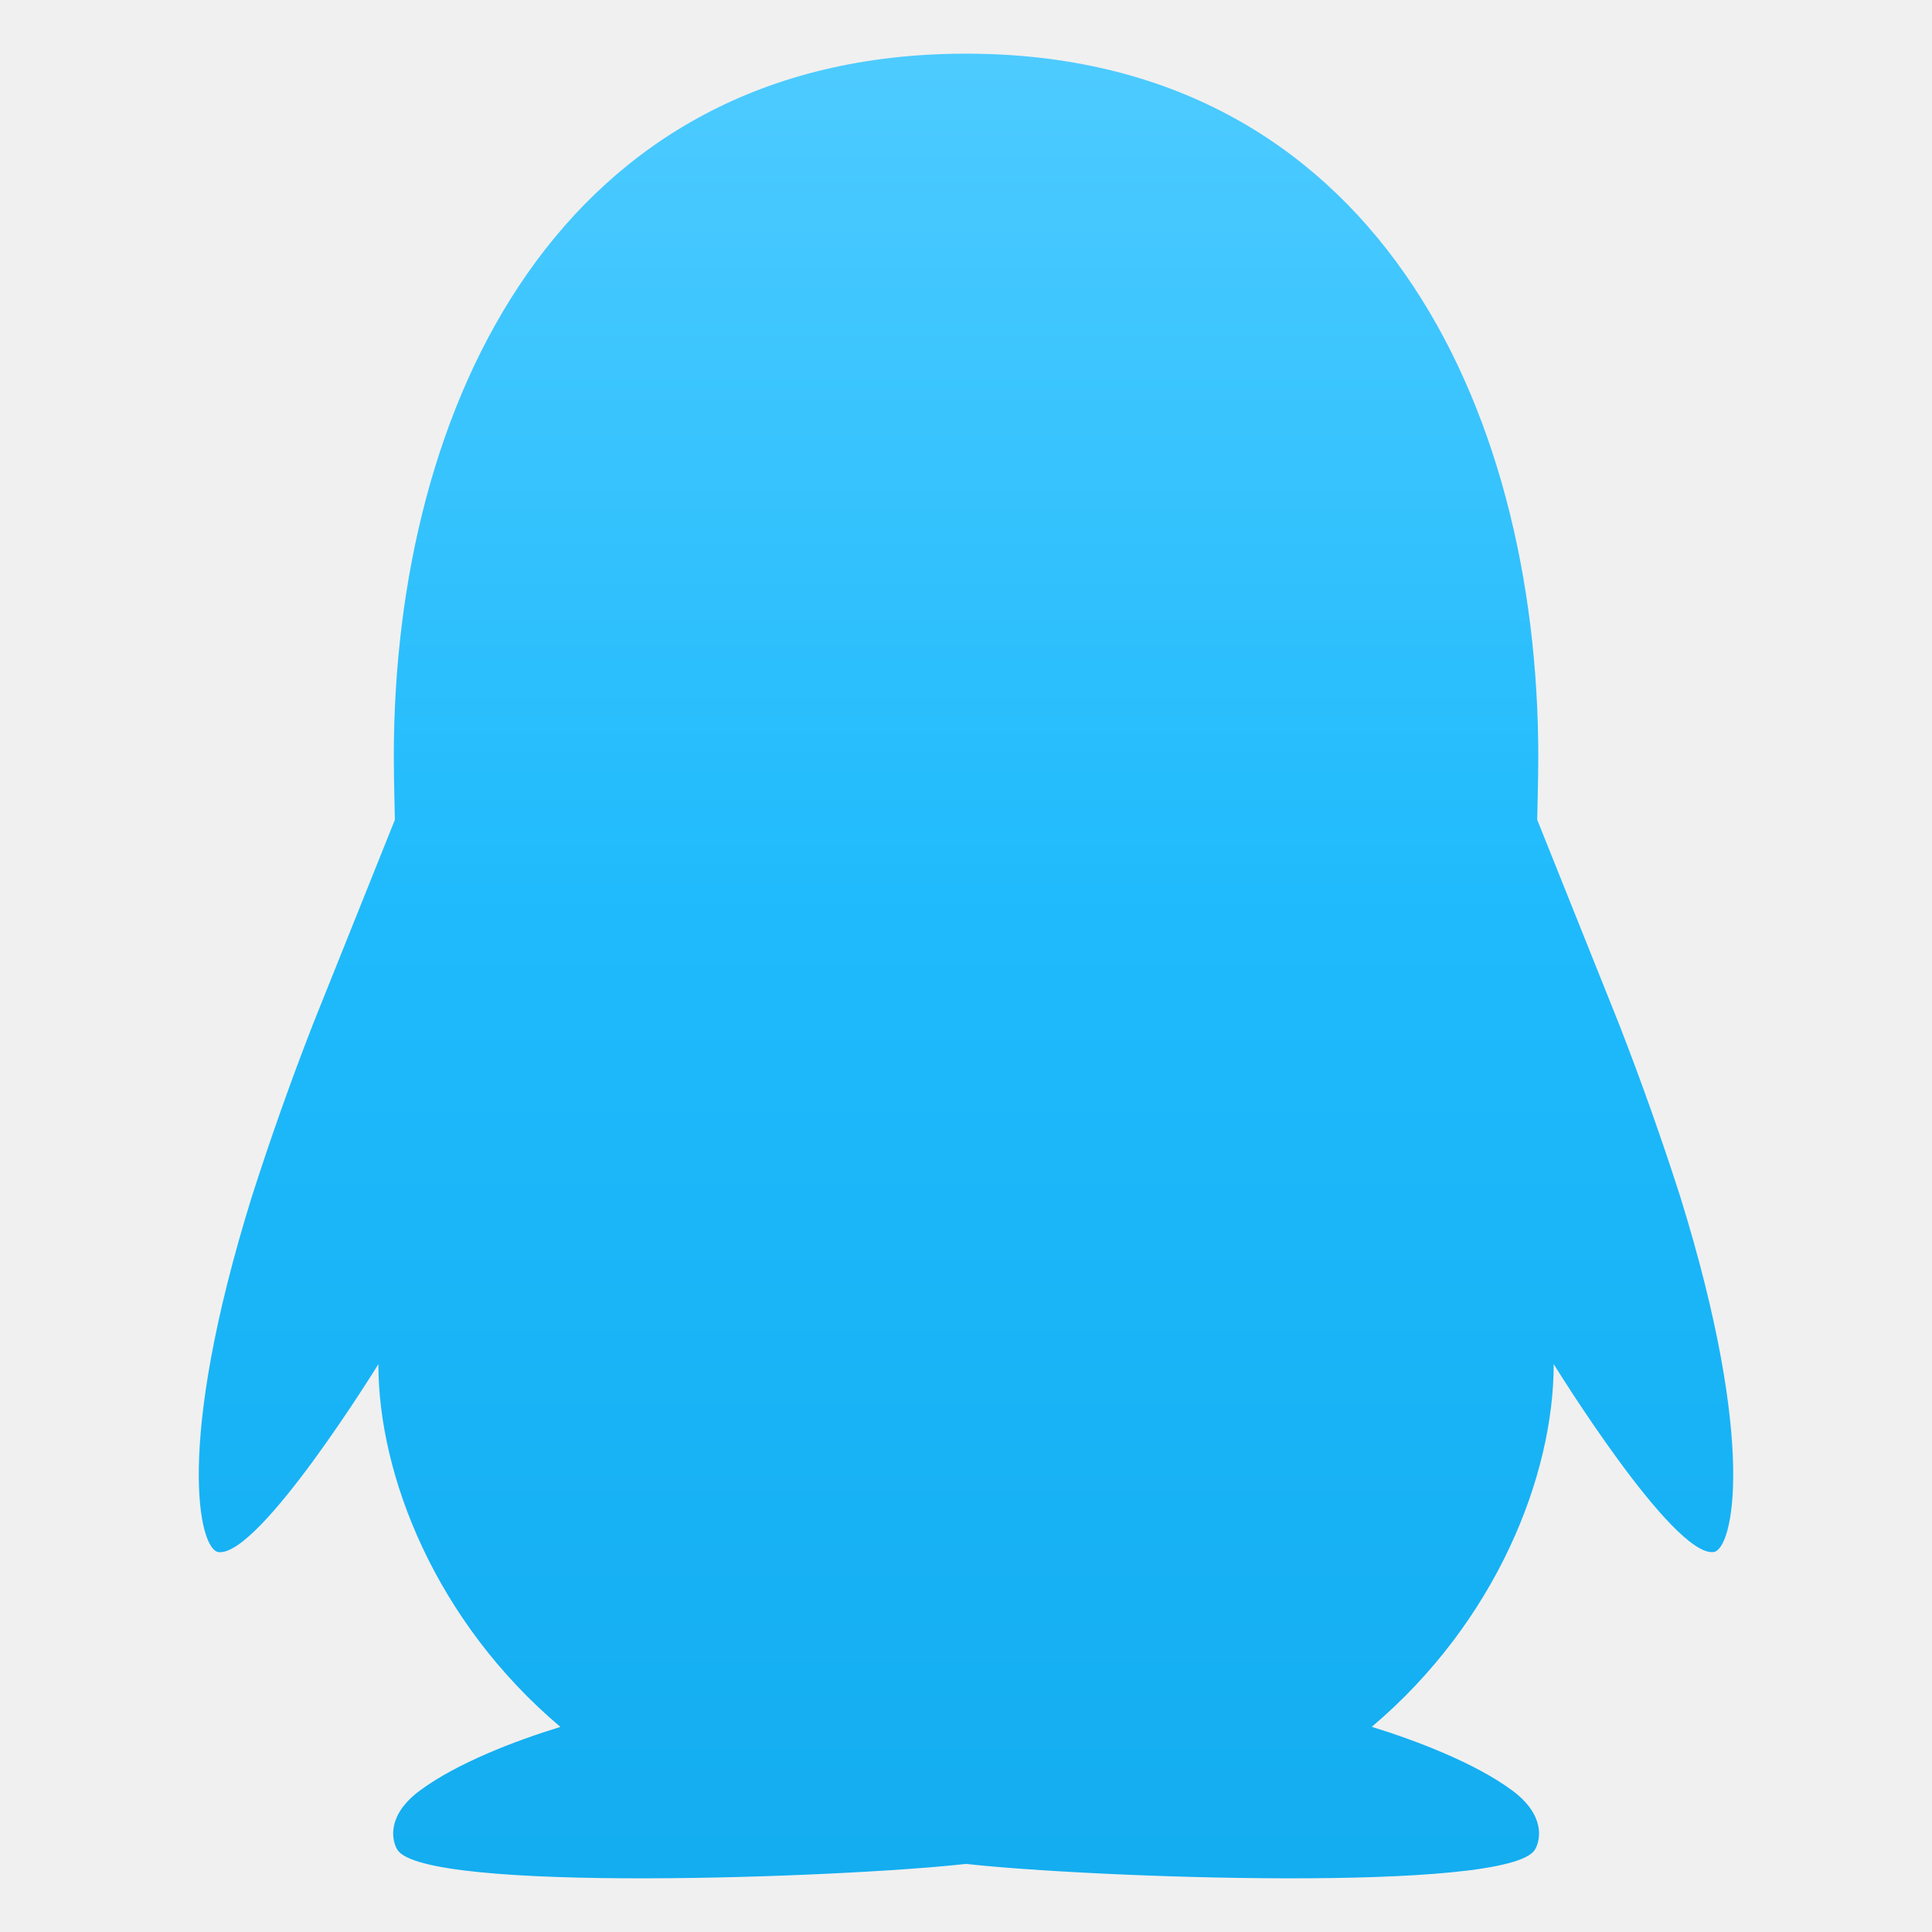
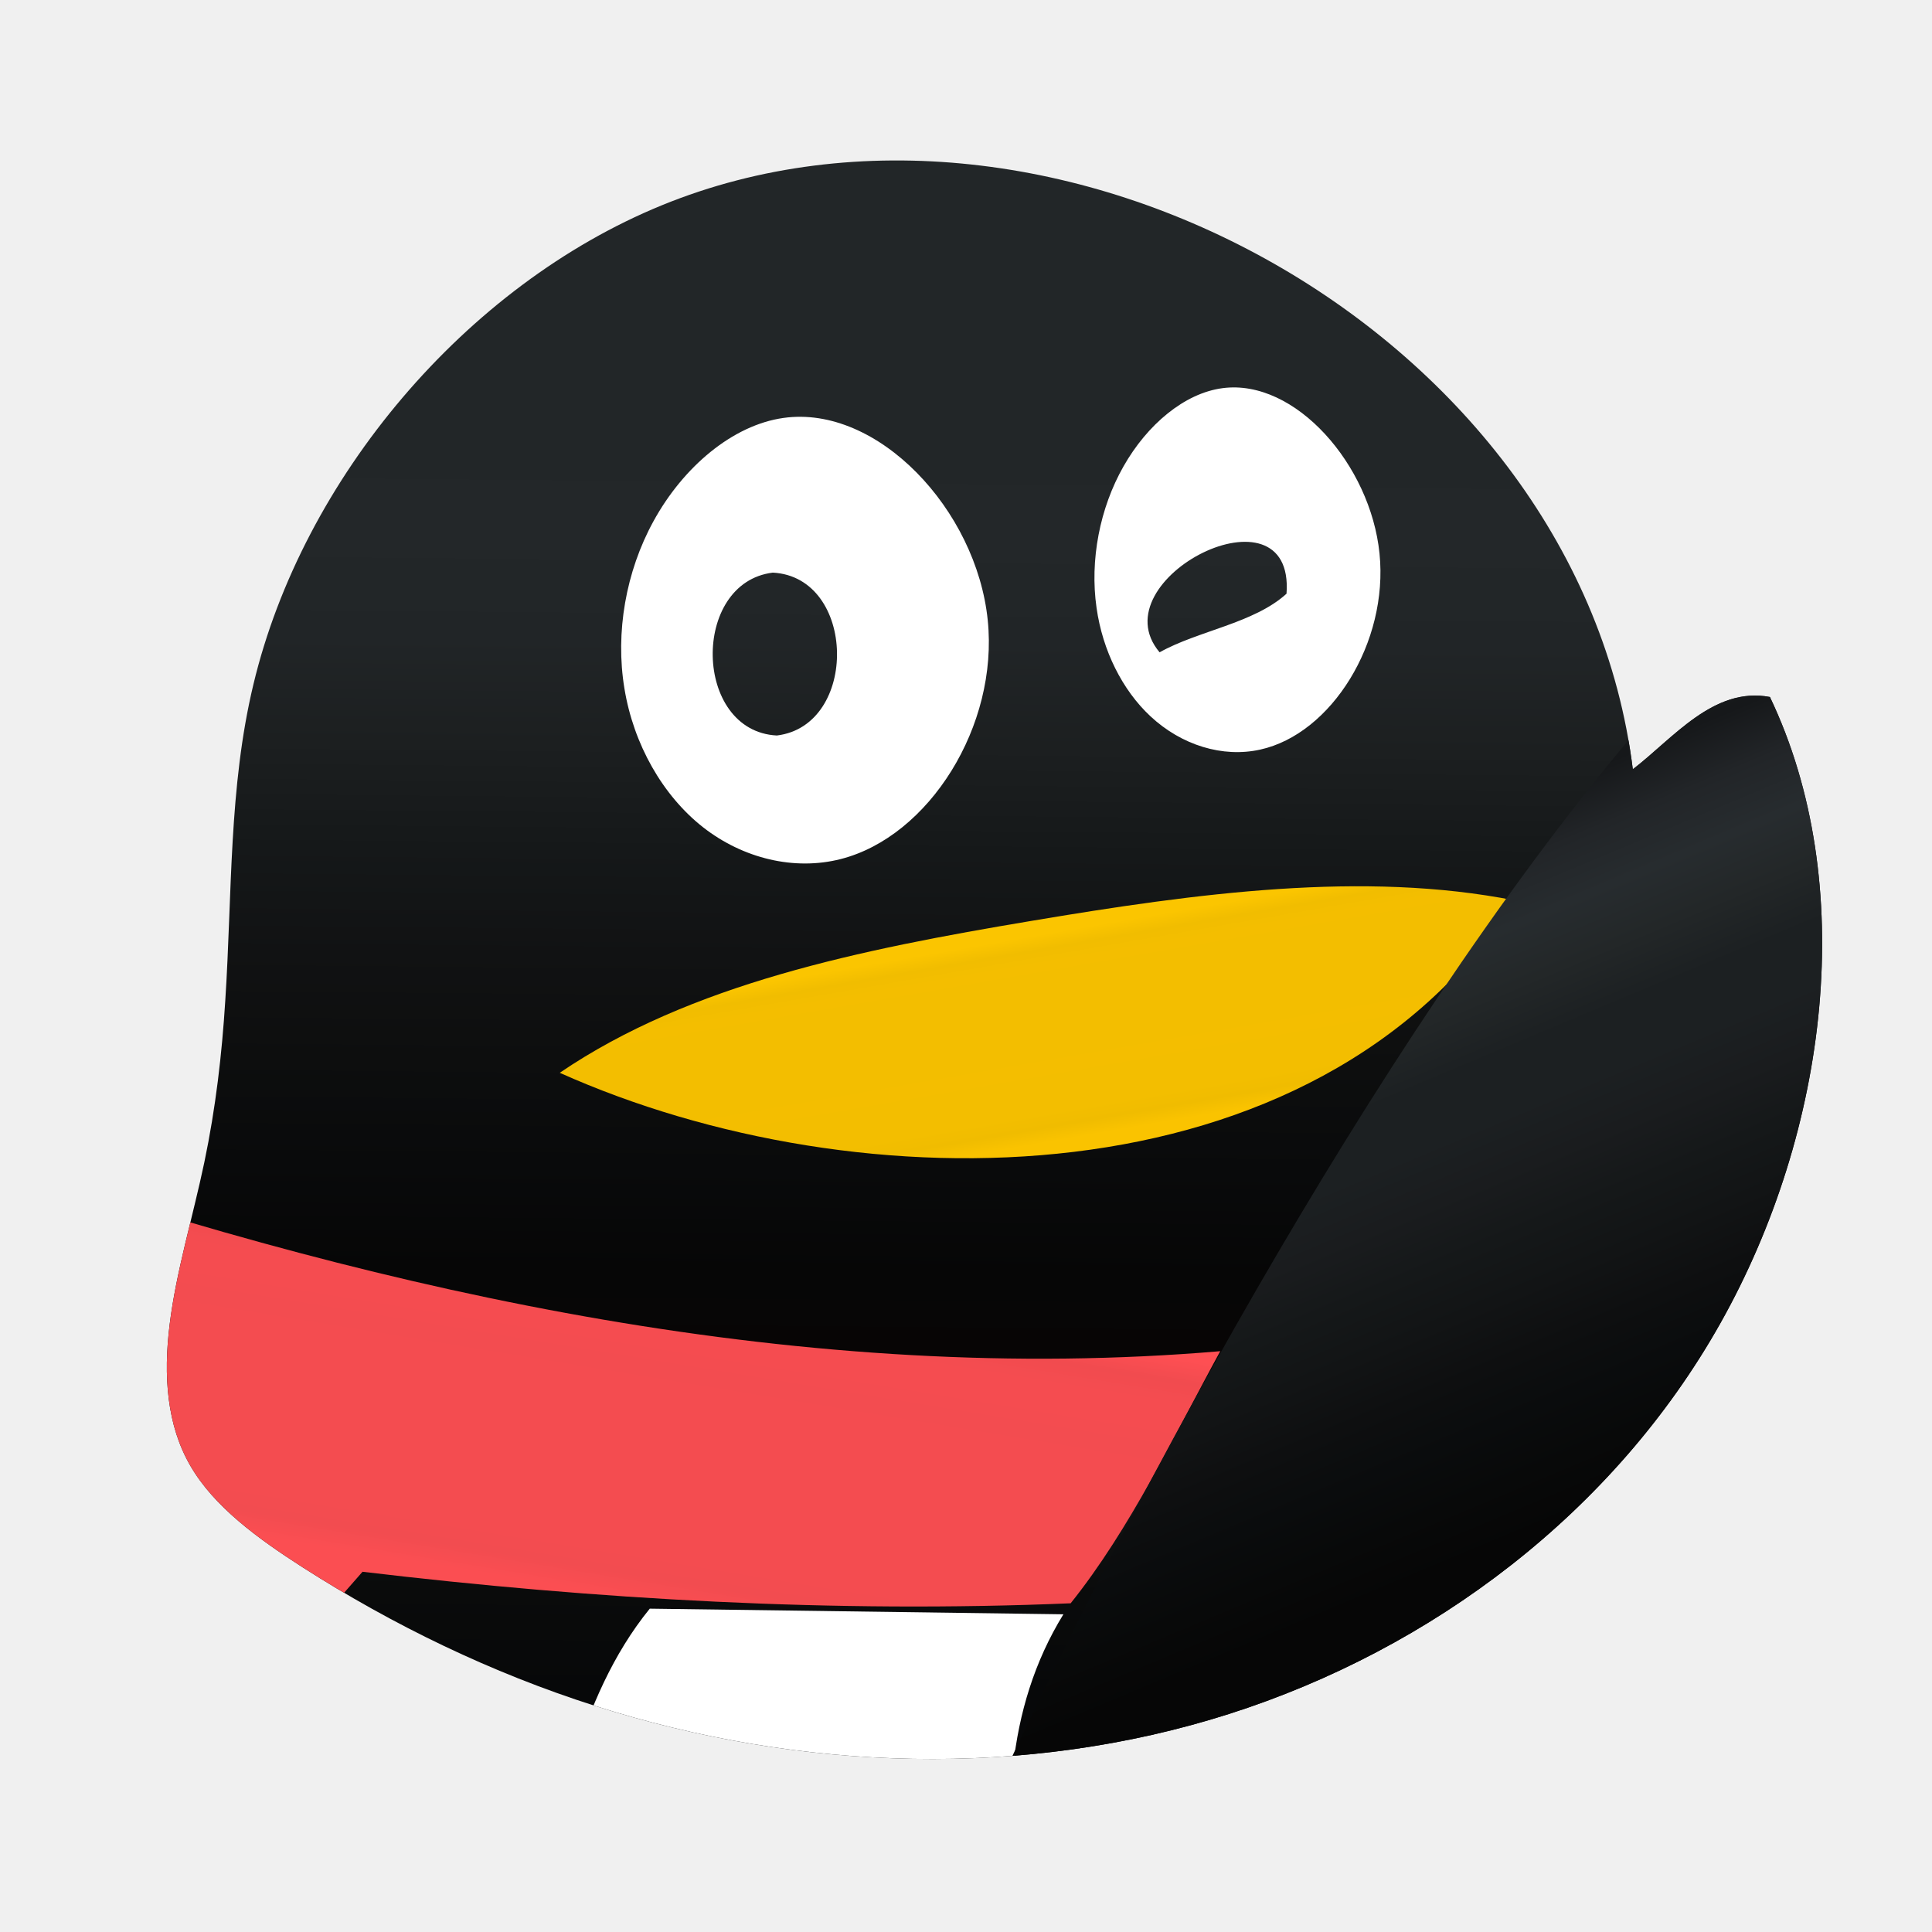
<svg xmlns="http://www.w3.org/2000/svg" viewBox="0 0 144 144" width="144" height="144">
  <defs>
-     <linearGradient id="qq-blue" gradientUnits="userSpaceOnUse" x1="72" y1="4" x2="72" y2="140">
-       <stop offset="0" stop-color="#4DCBFF" />
-       <stop offset=".48" stop-color="#1EBAFC" />
-       <stop offset="1" stop-color="#13ADF0" />
+     <clipPath id="qq-clip">
+       <path d="M121.71 57.33C124.69 55.05 127.72 51.15 131.92 51.95C138.54 65.81 136.32 84.23 128.23 98.62C120.31 112.71 106.76 122.91 91.6 127.75C76.44 132.58 59.68 132.04 44.33 127.14C36.65 124.69 29.32 121.15 22.56 116.82C19.19 114.66 15.95 112.29 14.2 109.27C12.44 106.25 12.16 102.57 12.65 98.68C13.13 94.78 14.38 90.68 15.23 86.63C16.08 82.57 16.54 78.58 16.79 74.59C17.31 66.62 17.04 58.69 18.89 51C22.57 35.64 34.71 21.28 49.33 15.3C78.54 3.36 117.69 24.84 121.7 57.34Z" />
+     </clipPath>
+     <linearGradient id="qq-dark" gradientUnits="userSpaceOnUse" x1="72.514" y1="16.454" x2="71.496" y2="126.435">
+       <stop offset="0" stop-color="#222628" />
+       <stop offset="0.071" stop-color="#222628" />
+       <stop offset="0.143" stop-color="#222628" />
+       <stop offset="0.214" stop-color="#232729" />
+       <stop offset="0.286" stop-color="#212527" />
+       <stop offset="0.357" stop-color="#1C1F20" />
+       <stop offset="0.429" stop-color="#151819" />
+       <stop offset="0.5" stop-color="#111213" />
+       <stop offset="0.571" stop-color="#0D0E0E" />
+       <stop offset="0.643" stop-color="#090A0B" />
+       <stop offset="0.714" stop-color="#060606" />
+       <stop offset="0.786" stop-color="#080505" />
+       <stop offset="0.857" stop-color="#131516" />
+       <stop offset="0.929" stop-color="#0A0B0B" />
+       <stop offset="1" stop-color="#070809" />
+     </linearGradient>
+     <linearGradient id="qq-scarf" gradientUnits="userSpaceOnUse" x1="63.813" y1="121.811" x2="67.739" y2="97.924">
+       <stop offset="0" stop-color="#FB4E52" />
+       <stop offset="0.071" stop-color="#F24C50" />
+       <stop offset="0.143" stop-color="#F44C50" />
+       <stop offset="0.214" stop-color="#F44C50" />
+       <stop offset="0.286" stop-color="#F44C50" />
+       <stop offset="0.357" stop-color="#F44C50" />
+       <stop offset="0.429" stop-color="#F44C50" />
+       <stop offset="0.5" stop-color="#F44C50" />
+       <stop offset="0.571" stop-color="#F44C50" />
+       <stop offset="0.643" stop-color="#F44C50" />
+       <stop offset="0.714" stop-color="#F34C50" />
+       <stop offset="0.786" stop-color="#F54C50" />
+       <stop offset="0.857" stop-color="#F54C50" />
+       <stop offset="0.929" stop-color="#F14B4F" />
+       <stop offset="1" stop-color="#FE4F53" />
+     </linearGradient>
+     <linearGradient id="qq-beak" gradientUnits="userSpaceOnUse" x1="74.4" y1="85.781" x2="71.769" y2="70.672">
+       <stop offset="0" stop-color="#FAC300" />
+       <stop offset="0.071" stop-color="#F0BC00" />
+       <stop offset="0.143" stop-color="#F3BE00" />
+       <stop offset="0.214" stop-color="#F3BE00" />
+       <stop offset="0.286" stop-color="#F3BE00" />
+       <stop offset="0.357" stop-color="#F4BE00" />
+       <stop offset="0.429" stop-color="#F3BE00" />
+       <stop offset="0.5" stop-color="#F3BE00" />
+       <stop offset="0.571" stop-color="#F3BE00" />
+       <stop offset="0.643" stop-color="#F3BE00" />
+       <stop offset="0.714" stop-color="#F3BE00" />
+       <stop offset="0.786" stop-color="#F3BE00" />
+       <stop offset="0.857" stop-color="#F4BE00" />
+       <stop offset="0.929" stop-color="#F1BD00" />
+       <stop offset="1" stop-color="#FBC500" />
+     </linearGradient>
+     <linearGradient id="qq-wing" gradientUnits="userSpaceOnUse" x1="70.438" y1="68.279" x2="93.428" y2="123.049">
+       <stop offset="0" stop-color="#1B1D1F" />
+       <stop offset="0.071" stop-color="#1A1D1E" />
+       <stop offset="0.143" stop-color="#16181A" />
+       <stop offset="0.214" stop-color="#222528" />
+       <stop offset="0.286" stop-color="#272C2F" />
+       <stop offset="0.357" stop-color="#232728" />
+       <stop offset="0.429" stop-color="#1C2022" />
+       <stop offset="0.5" stop-color="#1C2022" />
+       <stop offset="0.571" stop-color="#1A1C1E" />
+       <stop offset="0.643" stop-color="#151819" />
+       <stop offset="0.714" stop-color="#121415" />
+       <stop offset="0.786" stop-color="#0E0F10" />
+       <stop offset="0.857" stop-color="#0A0C0D" />
+       <stop offset="0.929" stop-color="#080909" />
+       <stop offset="1" stop-color="#060606" />
    </linearGradient>
  </defs>
-   <path d="M 125.239,89.199 A 226.669,226.669 0 0,0 120.689,76.37 L 114.574,61.098 C 114.58,60.916 114.654,57.913 114.654,56.36 C 114.648,30.248 102.323,4 72,4 S 29.353,30.248 29.353,56.366 C 29.353,57.919 29.426,60.922 29.432,61.103 L 23.312,76.375 A 221.002,221.002 0 0,0 18.767,89.205 C 12.981,107.809 14.857,115.515 16.285,115.685 C 19.345,116.054 28.202,101.677 28.202,101.677 C 28.202,110.002 32.486,120.87 41.768,128.713 C 38.3,129.778 34.045,131.427 31.313,133.445 C 28.854,135.258 29.166,137.105 29.608,137.853 C 31.551,141.129 62.945,139.944 72.006,138.924 C 81.073,139.944 112.466,141.129 114.41,137.853 C 114.852,137.105 115.158,135.258 112.704,133.445 C 109.967,131.427 105.717,129.784 102.244,128.707 C 111.52,120.865 115.804,109.996 115.804,101.671 C 115.804,101.671 124.661,116.048 127.721,115.68 C 129.143,115.51 131.013,107.803 125.239,89.199" fill="url(#qq-blue)" fill-rule="evenodd" />
+   <g clip-path="url(#qq-clip)">
+     <rect x="0" y="0" width="144" height="144" fill="url(#qq-dark)" />
+     <path d="M91.13 28.93C96.53 28.22 102.15 34.63 102.82 41.25C103.5 47.87 99.24 54.7 93.93 55.87C91.14 56.49 88.06 55.55 85.74 53.38C83.66 51.44 82.18 48.5 81.73 45.3C81.22 41.75 81.97 37.87 83.74 34.76C85.51 31.64 88.29 29.3 91.13 28.93ZM58.4 31.15C65.41 30.16 72.78 37.99 73.62 46.22C74.43 54.1 69.25 62.35 62.66 64.03C59.22 64.91 55.39 64 52.39 61.65C49.39 59.29 47.22 55.48 46.54 51.31C45.85 47.14 46.65 42.6 48.7 38.86C50.92 34.8 54.61 31.68 58.4 31.15ZM86.43 48.62C89.29 47.01 93.47 46.46 95.89 44.25C96.52 35.74 81.81 43.15 86.43 48.62ZM57.9 54.82C64.02 54.08 63.84 43.01 57.6 42.68C51.49 43.43 51.67 54.5 57.9 54.82ZM79.26 120.32C74.92 127.37 74.66 135.72 76.08 143.92L39.14 143.88C41.76 135.74 42.91 126.7 48.43 119.9L79.26 120.32Z" fill="#FFFFFF" fill-rule="evenodd" />
+     <path d="M0.12 86.66C29.25 96.51 60.3 103.32 90.95 100.71C87.5 107.02 84.26 113.93 79.8 119.5C62.2 120.24 44.4 119.22 27.02 117.15C19.76 125.32 13.36 134.43 7.59 143.71L0 143.65L0.12 86.66Z" fill="url(#qq-scarf)" fill-rule="evenodd" />
+     <path d="M112.89 67.12C98.03 90 63.92 89.91 41.72 79.96C51.47 73.33 64.15 70.77 76.86 68.64C89.24 66.56 101.65 64.89 112.89 67.11Z" fill="url(#qq-beak)" fill-rule="evenodd" />
+     <path d="M74 134C86 108 106 72 125 51L144 48V144Z" fill="url(#qq-wing)" fill-rule="evenodd" />
+   </g>
</svg>
